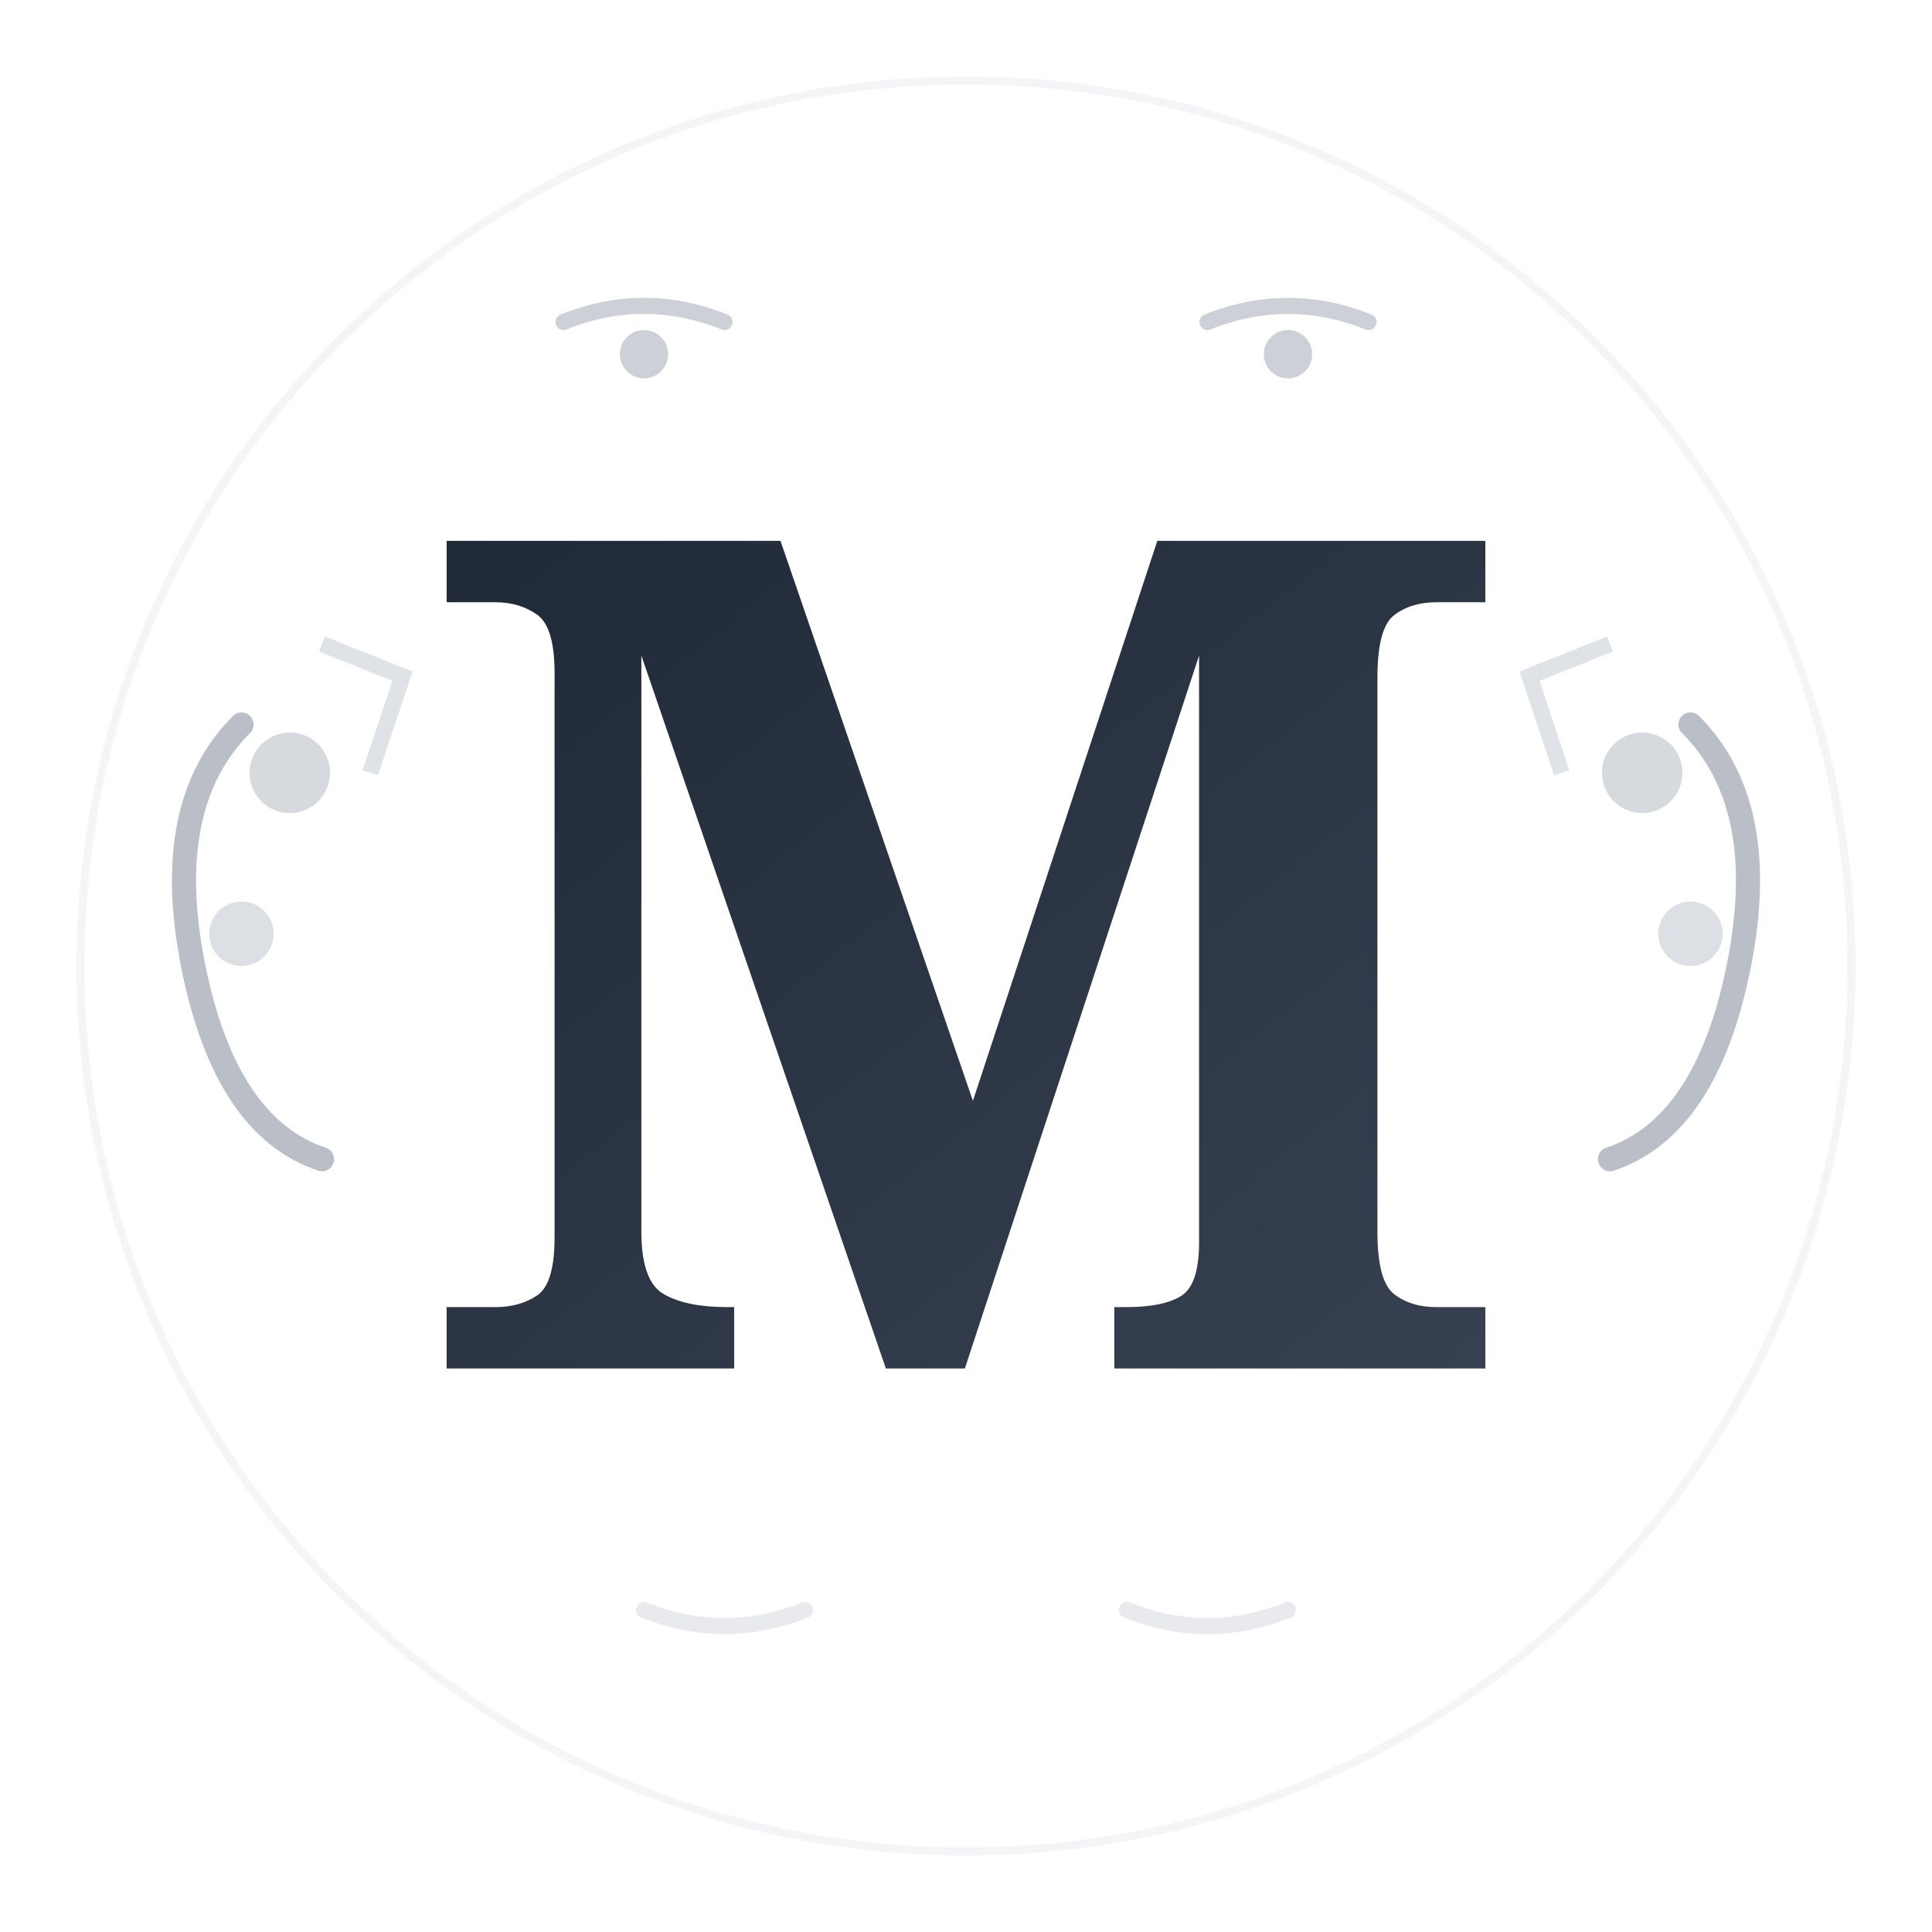
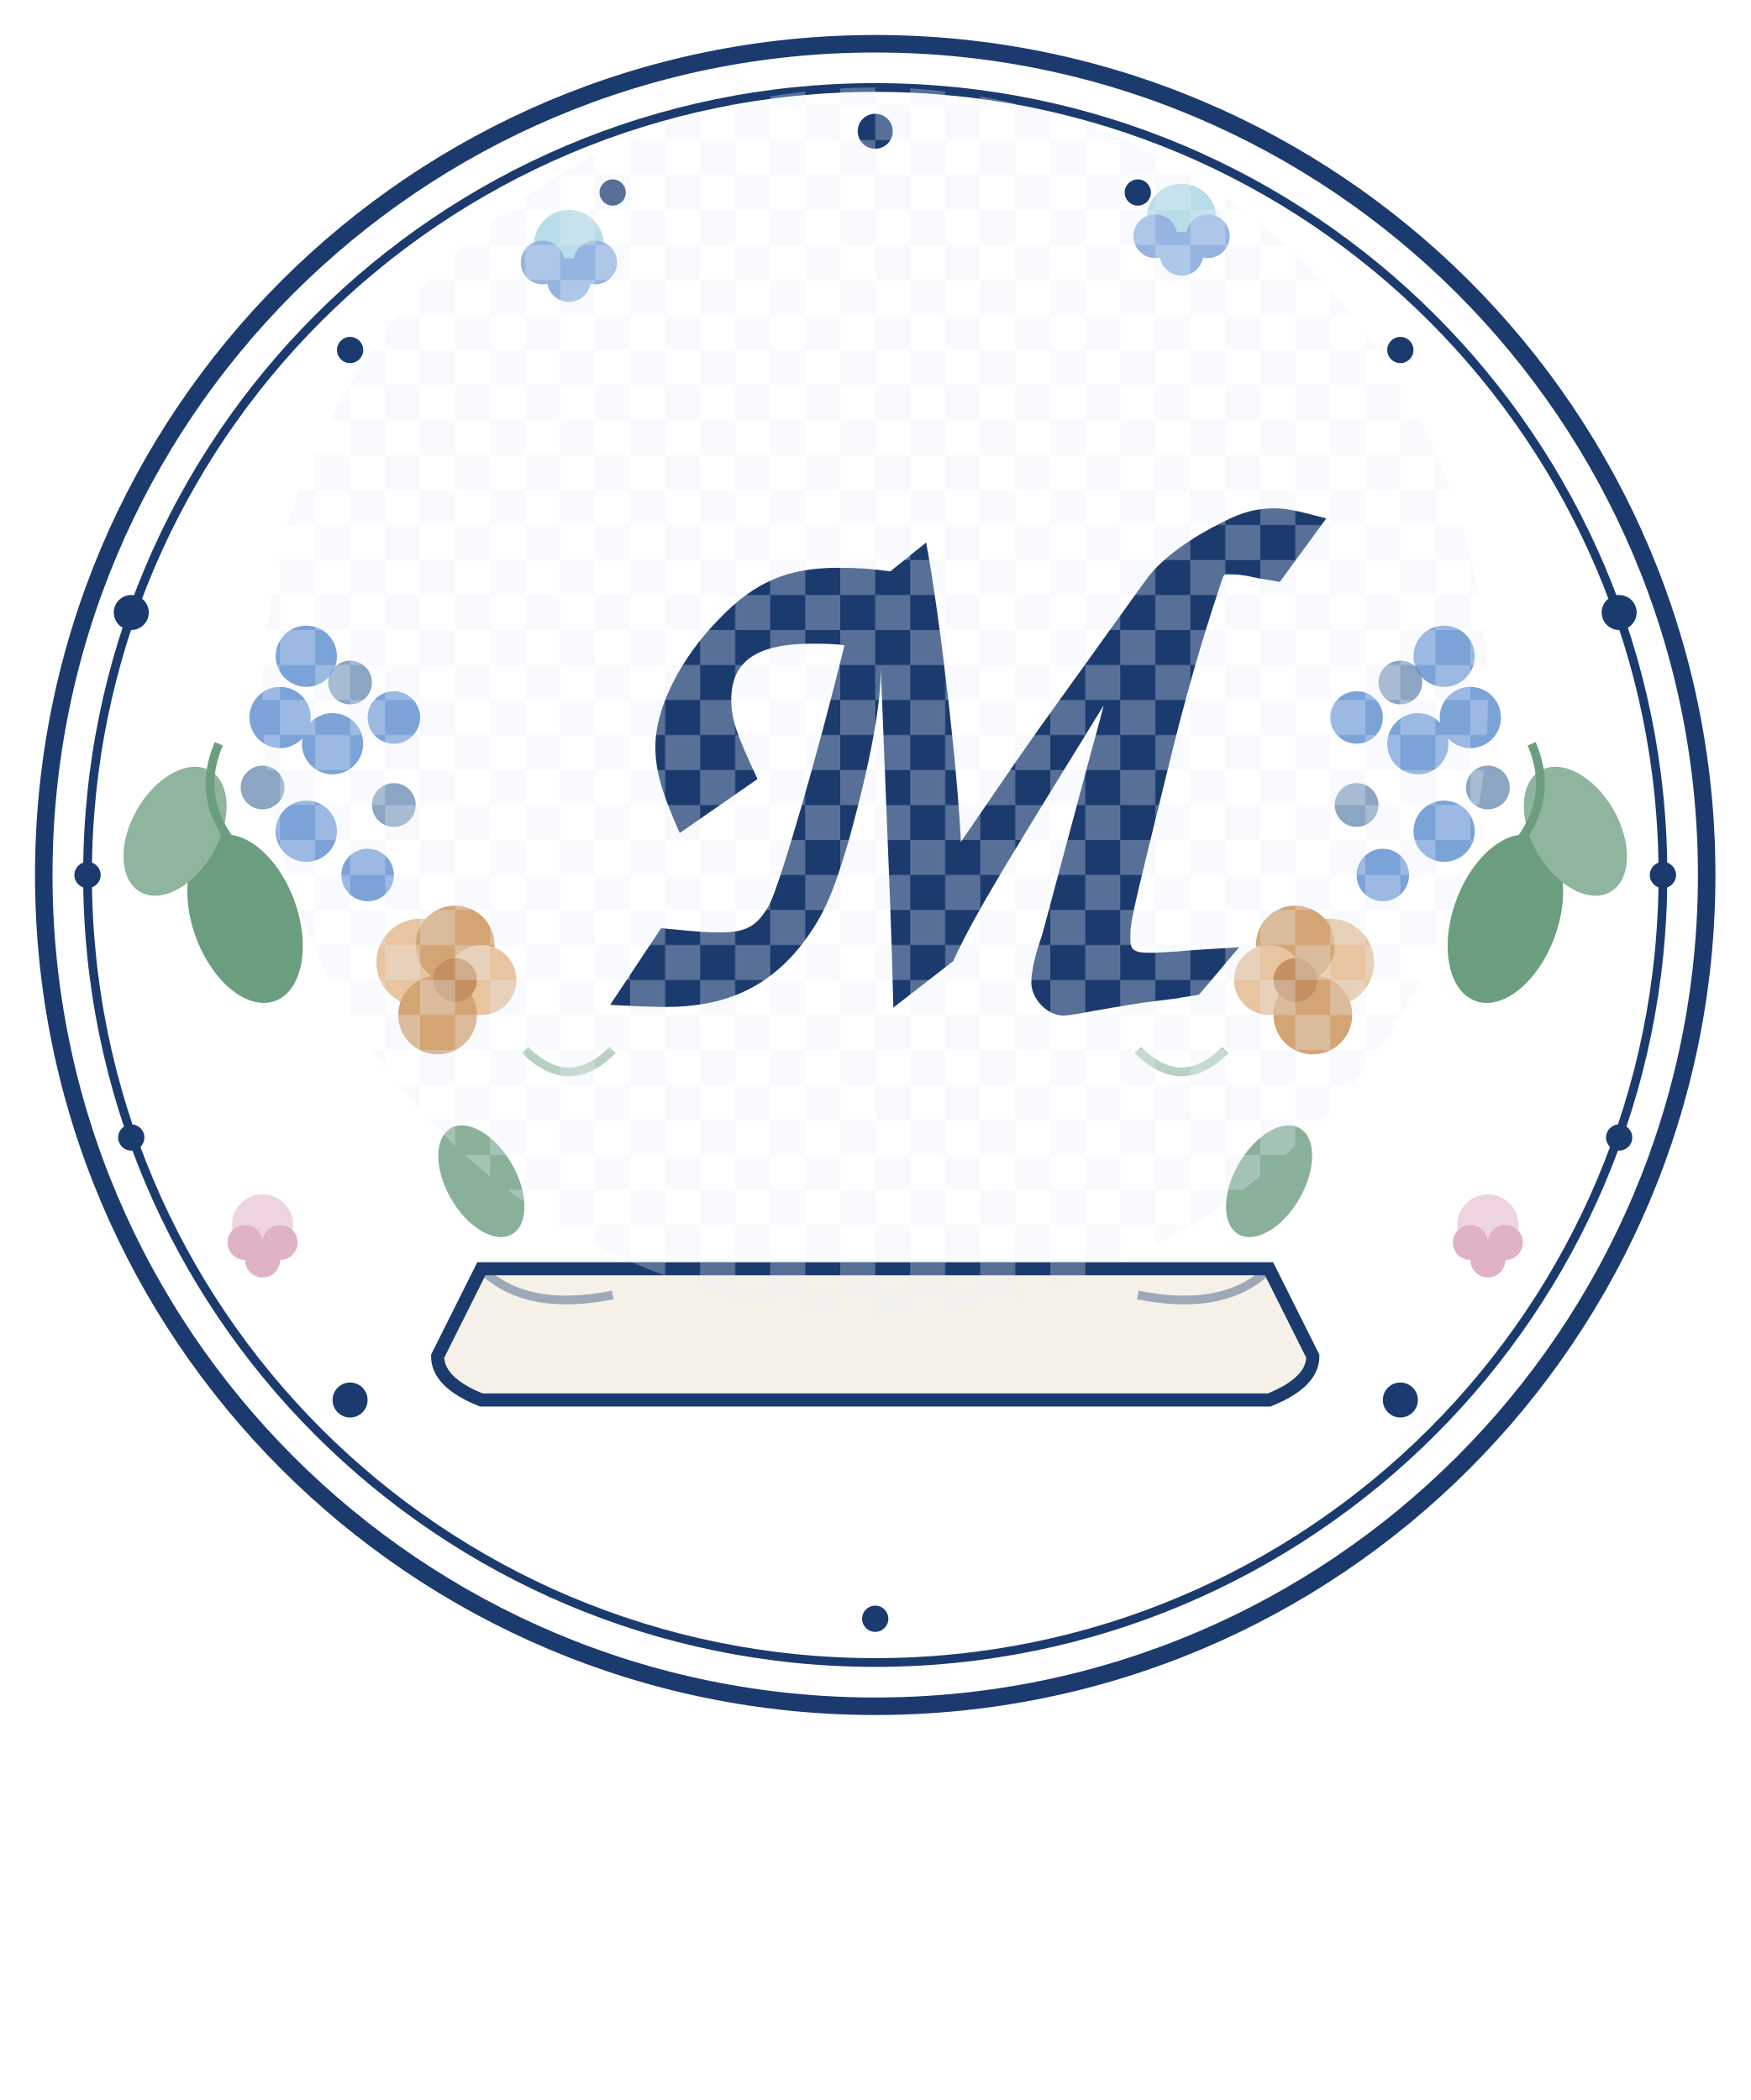
- <svg xmlns="http://www.w3.org/2000/svg" viewBox="0 0 120 120">
+ <svg xmlns="http://www.w3.org/2000/svg" viewBox="0 0 200 240">
  <defs>
-     <linearGradient id="logoGradient" x1="0%" y1="0%" x2="100%" y2="100%">
-       <stop offset="0%" style="stop-color:#1f2937;stop-opacity:1" />
-       <stop offset="100%" style="stop-color:#374151;stop-opacity:1" />
-     </linearGradient>
+     <style>
+       .hydrangea-petal { fill: #7BA3D8; }
+       .hydrangea-petal-dark { fill: #5A7FA8; }
+       .rose { fill: #D4A574; }
+       .rose-light { fill: #E8C4A0; }
+       .leaf { fill: #6B9E7F; }
+       .leaf-light { fill: #8FB59E; }
+       .stem { stroke: #6B9E7F; stroke-width: 1; fill: none; }
+       .banner { fill: #F5F1E8; stroke: #1B3B6F; stroke-width: 1.5; }
+       .border-outer { fill: none; stroke: #1B3B6F; stroke-width: 2; }
+       .border-inner { fill: none; stroke: #1B3B6F; stroke-width: 1; }
+       .dot { fill: #1B3B6F; }
+     </style>
  </defs>
-   <g opacity="0.7">
-     <path d="M 15 45 Q 10 50 12 60 Q 14 70 20 72" stroke="#9ca3af" stroke-width="1.5" fill="none" stroke-linecap="round" />
-     <circle cx="18" cy="48" r="2.5" fill="#9ca3af" opacity="0.6" />
-     <circle cx="15" cy="58" r="2" fill="#9ca3af" opacity="0.5" />
-     <path d="M 20 40 L 25 42 L 23 48" stroke="#d1d5db" stroke-width="1" fill="none" />
+   <circle cx="100" cy="100" r="95" class="border-outer" />
+   <circle cx="100" cy="100" r="90" class="border-inner" />
+   <g class="dot">
+     <circle cx="100" cy="15" r="2" />
+     <circle cx="130" cy="22" r="1.5" />
+     <circle cx="160" cy="40" r="1.5" />
+     <circle cx="185" cy="70" r="2" />
+     <circle cx="190" cy="100" r="1.5" />
+     <circle cx="185" cy="130" r="1.5" />
+     <circle cx="160" cy="160" r="2" />
+     <circle cx="100" cy="185" r="1.5" />
+     <circle cx="70" cy="22" r="1.5" />
+     <circle cx="40" cy="40" r="1.5" />
+     <circle cx="15" cy="70" r="2" />
+     <circle cx="10" cy="100" r="1.5" />
+     <circle cx="15" cy="130" r="1.5" />
+     <circle cx="40" cy="160" r="2" />
  </g>
-   <text x="60" y="85" font-family="Georgia, serif" font-size="72" font-weight="bold" text-anchor="middle" fill="url(#logoGradient)" letter-spacing="-2">M</text>
-   <g opacity="0.7">
-     <path d="M 105 45 Q 110 50 108 60 Q 106 70 100 72" stroke="#9ca3af" stroke-width="1.5" fill="none" stroke-linecap="round" />
-     <circle cx="102" cy="48" r="2.5" fill="#9ca3af" opacity="0.6" />
-     <circle cx="105" cy="58" r="2" fill="#9ca3af" opacity="0.5" />
-     <path d="M 100 40 L 95 42 L 97 48" stroke="#d1d5db" stroke-width="1" fill="none" />
+   <g opacity="0.8">
+     <circle cx="65" cy="28" r="4" fill="#A8D5E2" />
+     <circle cx="62" cy="30" r="2.5" fill="#7BA3D8" />
+     <circle cx="65" cy="32" r="2.5" fill="#7BA3D8" />
+     <circle cx="68" cy="30" r="2.5" fill="#7BA3D8" />
+     <circle cx="135" cy="25" r="4" fill="#A8D5E2" />
+     <circle cx="132" cy="27" r="2.5" fill="#7BA3D8" />
+     <circle cx="135" cy="29" r="2.5" fill="#7BA3D8" />
+     <circle cx="138" cy="27" r="2.5" fill="#7BA3D8" />
  </g>
-   <g opacity="0.5">
-     <path d="M 35 20 Q 40 18 45 20" stroke="#9ca3af" stroke-width="1" fill="none" stroke-linecap="round" />
-     <path d="M 75 20 Q 80 18 85 20" stroke="#9ca3af" stroke-width="1" fill="none" stroke-linecap="round" />
-     <circle cx="40" cy="22" r="1.5" fill="#9ca3af" />
-     <circle cx="80" cy="22" r="1.5" fill="#9ca3af" />
+   <g>
+     <g class="hydrangea-petal">
+       <circle cx="35" cy="75" r="3.5" />
+       <circle cx="32" cy="82" r="3.5" />
+       <circle cx="38" cy="85" r="3.5" />
+       <circle cx="45" cy="82" r="3" />
+       <circle cx="35" cy="95" r="3.5" />
+       <circle cx="42" cy="100" r="3" />
+     </g>
+     <g class="hydrangea-petal-dark" opacity="0.7">
+       <circle cx="40" cy="78" r="2.5" />
+       <circle cx="30" cy="90" r="2.5" />
+       <circle cx="45" cy="92" r="2.5" />
+     </g>
+     <ellipse cx="28" cy="105" rx="6" ry="10" class="leaf" transform="rotate(-20 28 105)" />
+     <ellipse cx="20" cy="95" rx="5" ry="8" class="leaf-light" transform="rotate(30 20 95)" />
+     <path d="M 25 85 Q 22 92 28 98" class="stem" />
  </g>
-   <g opacity="0.5">
-     <path d="M 40 100 Q 45 102 50 100" stroke="#d1d5db" stroke-width="1" fill="none" stroke-linecap="round" />
-     <path d="M 70 100 Q 75 102 80 100" stroke="#d1d5db" stroke-width="1" fill="none" stroke-linecap="round" />
+   <g>
+     <g class="hydrangea-petal">
+       <circle cx="165" cy="75" r="3.5" />
+       <circle cx="168" cy="82" r="3.5" />
+       <circle cx="162" cy="85" r="3.5" />
+       <circle cx="155" cy="82" r="3" />
+       <circle cx="165" cy="95" r="3.5" />
+       <circle cx="158" cy="100" r="3" />
+     </g>
+     <g class="hydrangea-petal-dark" opacity="0.7">
+       <circle cx="160" cy="78" r="2.5" />
+       <circle cx="170" cy="90" r="2.5" />
+       <circle cx="155" cy="92" r="2.5" />
+     </g>
+     <ellipse cx="172" cy="105" rx="6" ry="10" class="leaf" transform="rotate(20 172 105)" />
+     <ellipse cx="180" cy="95" rx="5" ry="8" class="leaf-light" transform="rotate(-30 180 95)" />
+     <path d="M 175 85 Q 178 92 172 98" class="stem" />
  </g>
-   <circle cx="60" cy="60" r="55" stroke="#e5e7eb" stroke-width="0.5" fill="none" opacity="0.4" />
+   <g>
+     <circle cx="48" cy="110" r="5" class="rose-light" />
+     <circle cx="52" cy="108" r="4.5" class="rose" />
+     <circle cx="55" cy="112" r="4" class="rose-light" />
+     <circle cx="50" cy="116" r="4.5" class="rose" />
+     <circle cx="52" cy="112" r="2.5" fill="#C49060" />
+   </g>
+   <g>
+     <circle cx="152" cy="110" r="5" class="rose-light" />
+     <circle cx="148" cy="108" r="4.5" class="rose" />
+     <circle cx="145" cy="112" r="4" class="rose-light" />
+     <circle cx="150" cy="116" r="4.5" class="rose" />
+     <circle cx="148" cy="112" r="2.5" fill="#C49060" />
+   </g>
+   <g opacity="0.8">
+     <circle cx="30" cy="140" r="3.5" fill="#E8C9D8" />
+     <circle cx="28" cy="142" r="2" fill="#D89FB8" />
+     <circle cx="30" cy="144" r="2" fill="#D89FB8" />
+     <circle cx="32" cy="142" r="2" fill="#D89FB8" />
+   </g>
+   <g opacity="0.8">
+     <circle cx="170" cy="140" r="3.5" fill="#E8C9D8" />
+     <circle cx="172" cy="142" r="2" fill="#D89FB8" />
+     <circle cx="170" cy="144" r="2" fill="#D89FB8" />
+     <circle cx="168" cy="142" r="2" fill="#D89FB8" />
+   </g>
+   <g class="leaf" opacity="0.8">
+     <ellipse cx="55" cy="135" rx="4" ry="7" transform="rotate(-30 55 135)" />
+     <ellipse cx="145" cy="135" rx="4" ry="7" transform="rotate(30 145 135)" />
+     <path d="M 60 120 Q 65 125 70 120" class="stem" opacity="0.6" />
+     <path d="M 140 120 Q 135 125 130 120" class="stem" opacity="0.6" />
+   </g>
+   <text x="100" y="115" font-family="cursive" font-size="80" font-weight="bold" text-anchor="middle" fill="#1B3B6F" letter-spacing="-3">M</text>
+   <g>
+     <path d="M 50 155 L 55 145 L 145 145 L 150 155 Q 150 158 145 160 L 55 160 Q 50 158 50 155 Z" class="banner" />
+     <path d="M 55 145 Q 60 150 70 148" stroke="#1B3B6F" stroke-width="1" fill="none" opacity="0.4" />
+     <path d="M 145 145 Q 140 150 130 148" stroke="#1B3B6F" stroke-width="1" fill="none" opacity="0.4" />
+   </g>
+   <defs>
+     <pattern id="gingham" x="0" y="0" width="8" height="8" patternUnits="userSpaceOnUse">
+       <rect x="0" y="0" width="4" height="4" fill="#E8EEF7" opacity="0.3" />
+       <rect x="4" y="4" width="4" height="4" fill="#E8EEF7" opacity="0.3" />
+     </pattern>
+   </defs>
+   <circle cx="100" cy="80" r="70" fill="url(#gingham)" />
</svg>
